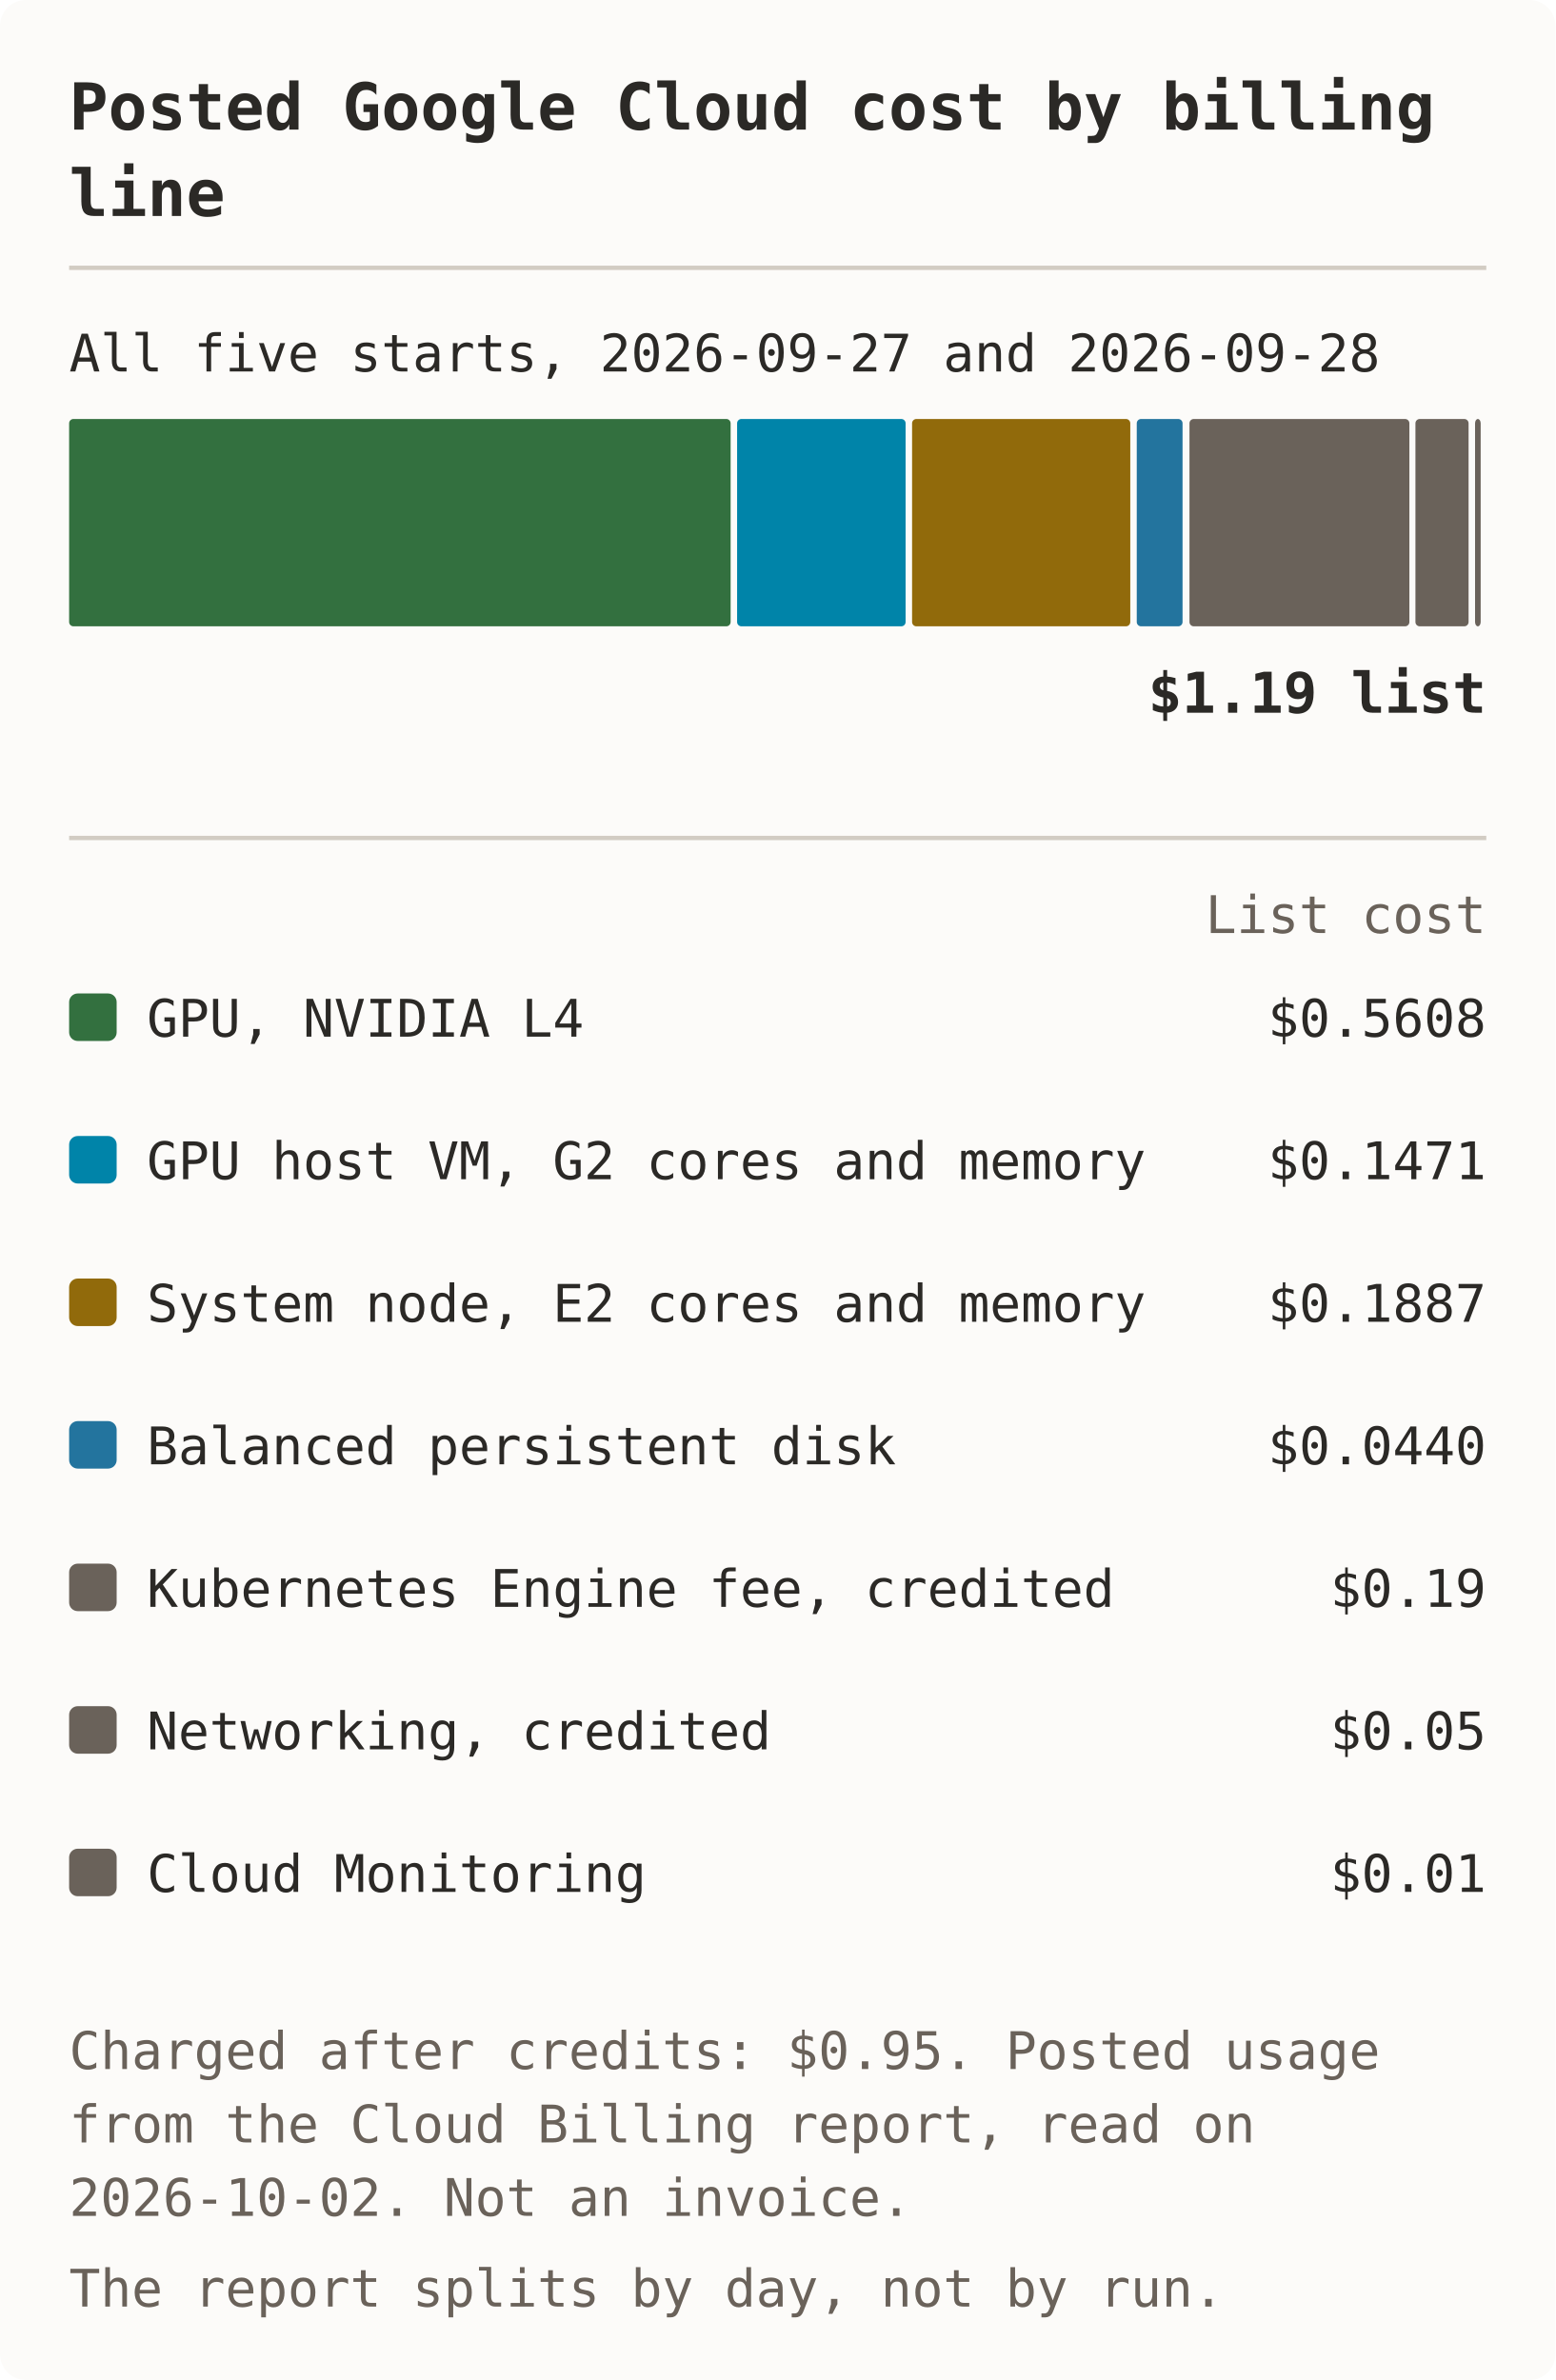
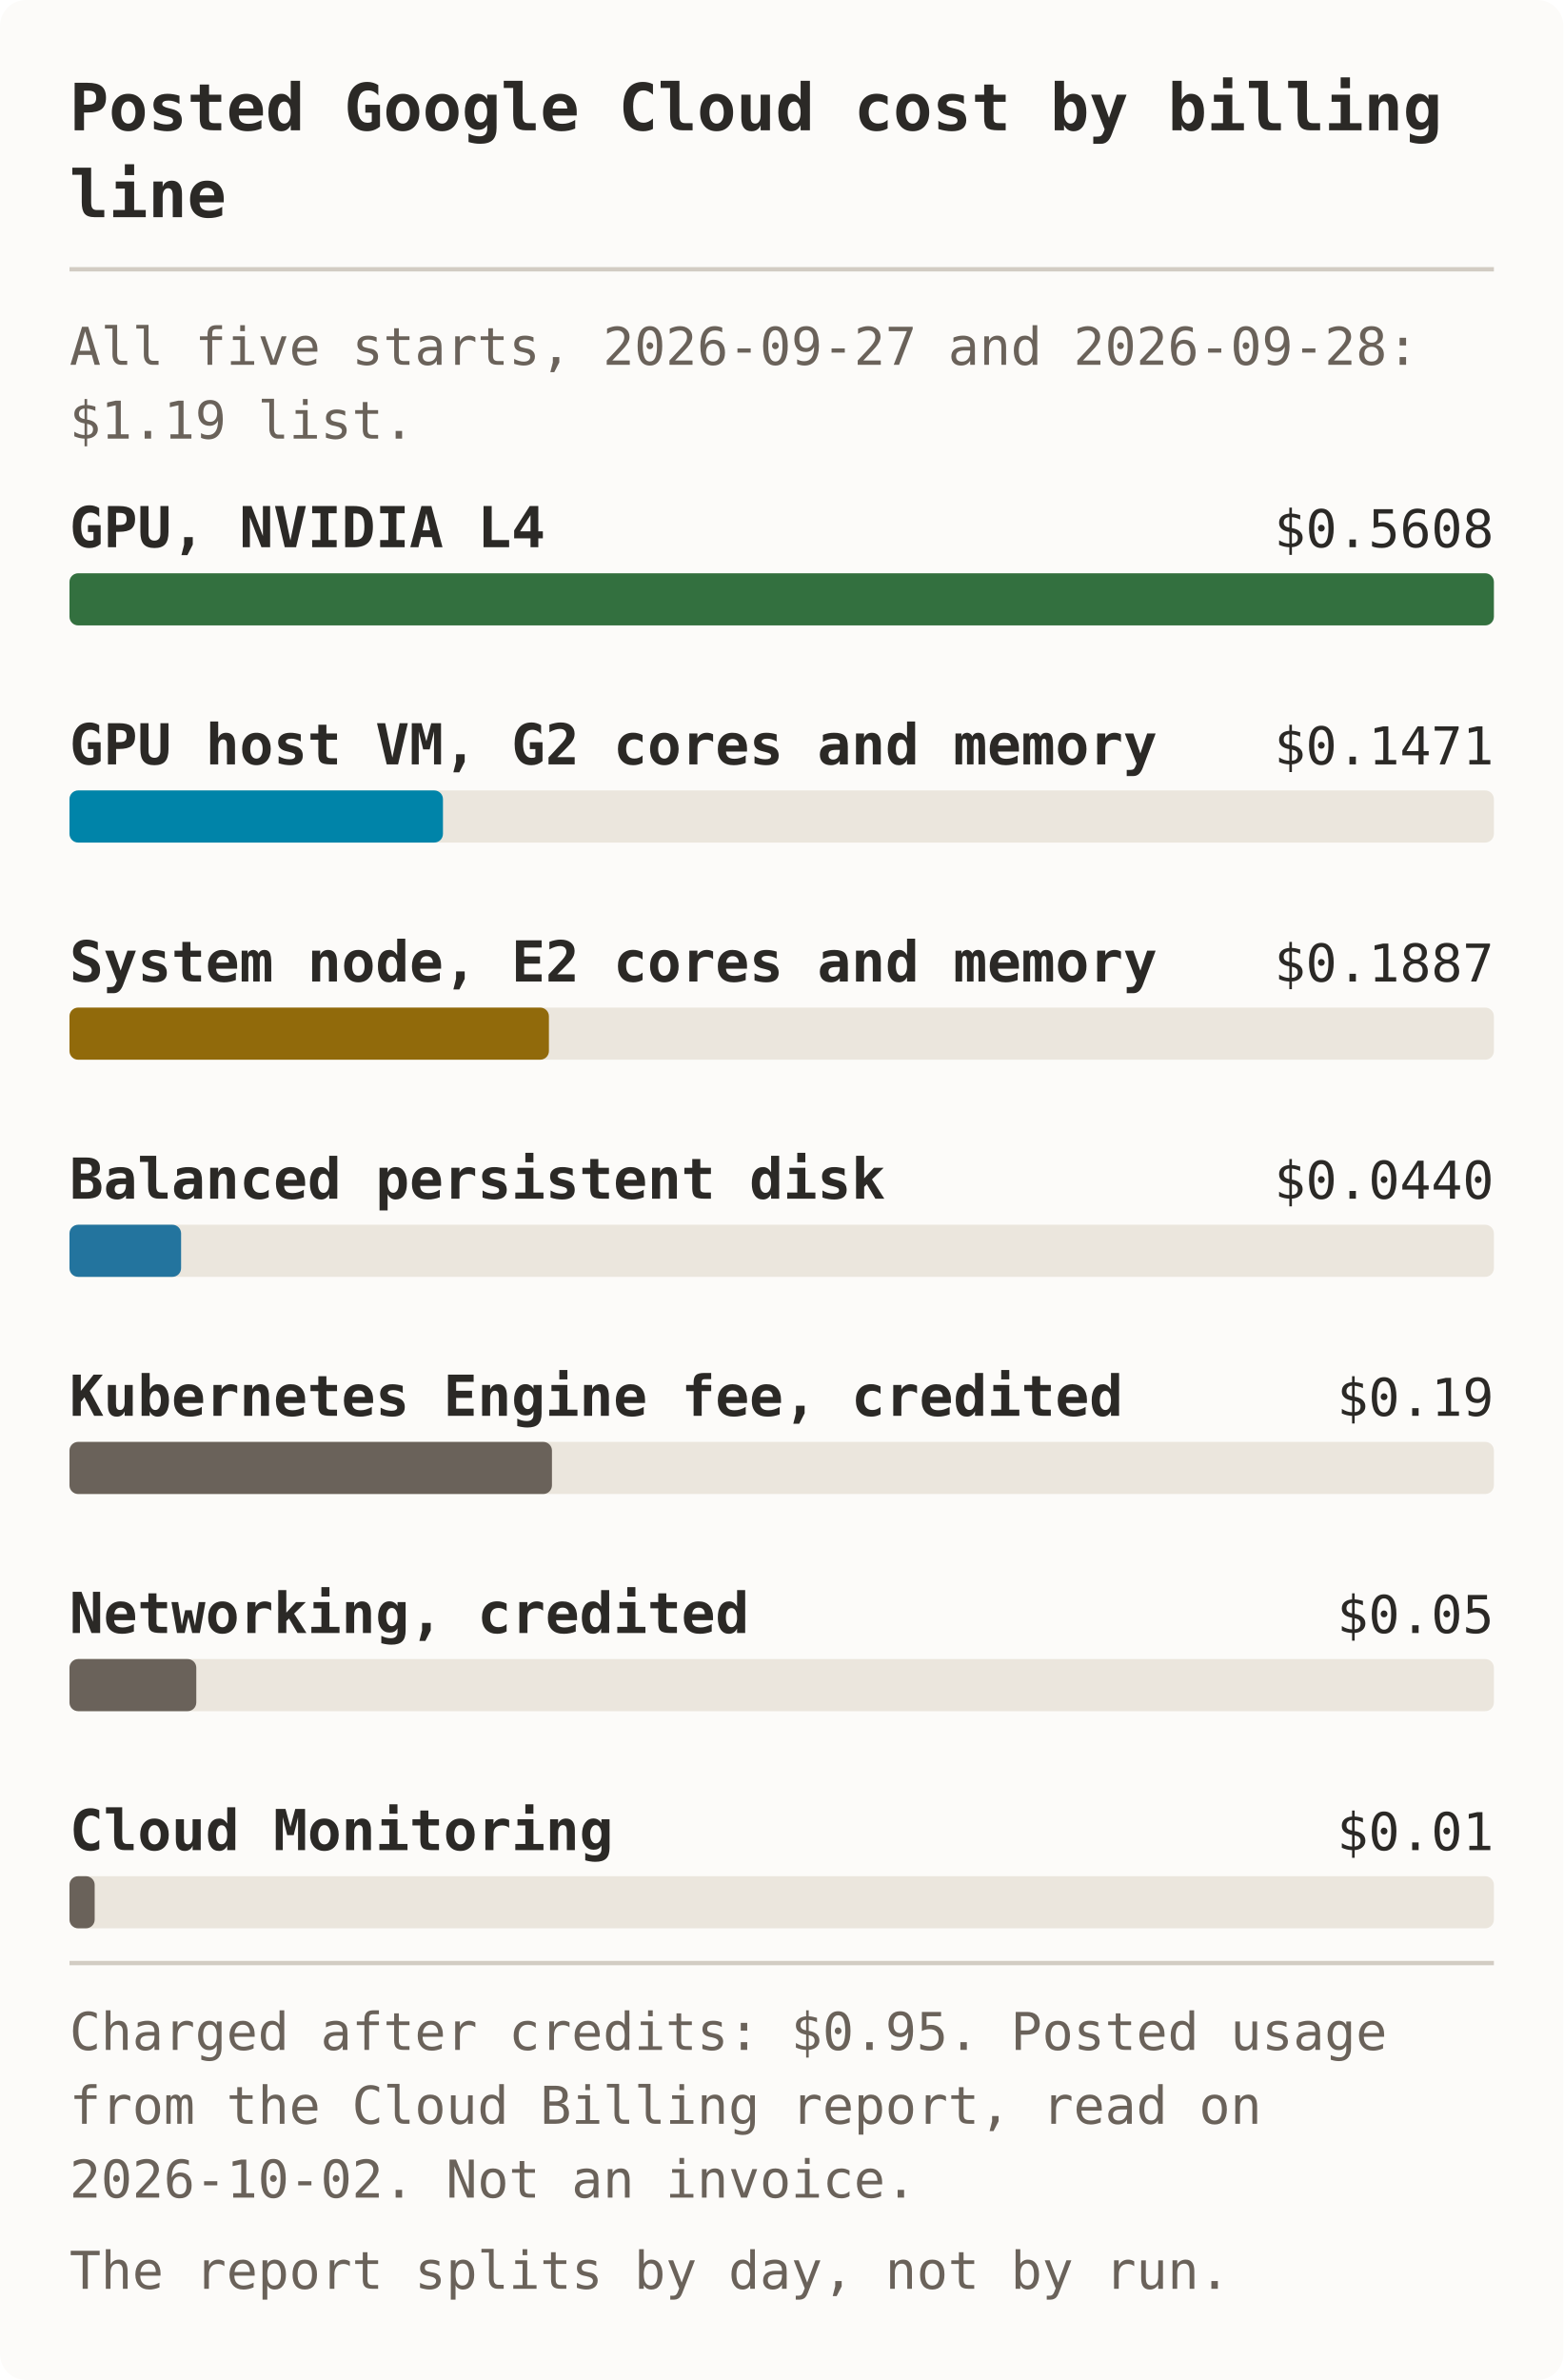
- <svg xmlns="http://www.w3.org/2000/svg" viewBox="0 0 360 551" role="img" font-family="ui-monospace, &quot;SFMono-Regular&quot;, &quot;SF Mono&quot;, Menlo, Consolas, monospace">
-   <rect width="360" height="551" rx="6" fill="#FCFBF9" />
+ <svg xmlns="http://www.w3.org/2000/svg" viewBox="0 0 360 548" role="img" font-family="ui-monospace, &quot;SFMono-Regular&quot;, &quot;SF Mono&quot;, Menlo, Consolas, monospace">
+   <rect width="360" height="548" rx="6" fill="#FCFBF9" />
  <text x="16" y="30" font-size="15" fill="#2B2926" font-weight="600">Posted Google Cloud cost by billing</text>
  <text x="16" y="50" font-size="15" fill="#2B2926" font-weight="600">line</text>
  <line x1="16" y1="62" x2="344" y2="62" stroke="#D2CCC3" />
-   <text x="16" y="86" font-size="12" fill="#2B2926">All five starts, 2026-09-27 and 2026-09-28</text>
-   <rect x="16.0" y="97" width="153.1" height="48" rx="1" fill="#33703F" />
-   <rect x="170.6" y="97" width="39.0" height="48" rx="1" fill="#0084A9" />
-   <rect x="211.1" y="97" width="50.5" height="48" rx="1" fill="#916A0B" />
-   <rect x="263.1" y="97" width="10.6" height="48" rx="1" fill="#23749E" />
-   <rect x="275.3" y="97" width="50.9" height="48" rx="1" fill="#6A625A" />
-   <rect x="327.6" y="97" width="12.3" height="48" rx="1" fill="#6A625A" />
-   <rect x="341.4" y="97" width="1.3" height="48" rx="1" fill="#6A625A" />
-   <text x="344" y="165" font-size="13" fill="#2B2926" text-anchor="end" font-weight="600">$1.19 list</text>
-   <line x1="16" y1="194" x2="344" y2="194" stroke="#D2CCC3" />
-   <text x="344" y="216" font-size="12" fill="#6A625A" text-anchor="end">List cost</text>
-   <rect x="16.0" y="230" width="11.0" height="11" rx="2" fill="#33703F" />
-   <text x="34" y="240" font-size="12" fill="#2B2926">GPU, NVIDIA L4</text>
-   <text x="344" y="240" font-size="12" fill="#2B2926" text-anchor="end">$0.5608</text>
-   <rect x="16.0" y="263" width="11.0" height="11" rx="2" fill="#0084A9" />
-   <text x="34" y="273" font-size="12" fill="#2B2926">GPU host VM, G2 cores and memory</text>
-   <text x="344" y="273" font-size="12" fill="#2B2926" text-anchor="end">$0.1471</text>
-   <rect x="16.0" y="296" width="11.0" height="11" rx="2" fill="#916A0B" />
-   <text x="34" y="306" font-size="12" fill="#2B2926">System node, E2 cores and memory</text>
-   <text x="344" y="306" font-size="12" fill="#2B2926" text-anchor="end">$0.1887</text>
-   <rect x="16.0" y="329" width="11.0" height="11" rx="2" fill="#23749E" />
-   <text x="34" y="339" font-size="12" fill="#2B2926">Balanced persistent disk</text>
-   <text x="344" y="339" font-size="12" fill="#2B2926" text-anchor="end">$0.0440</text>
-   <rect x="16.0" y="362" width="11.0" height="11" rx="2" fill="#6A625A" />
-   <text x="34" y="372" font-size="12" fill="#2B2926">Kubernetes Engine fee, credited</text>
-   <text x="344" y="372" font-size="12" fill="#2B2926" text-anchor="end">$0.19</text>
-   <rect x="16.0" y="395" width="11.0" height="11" rx="2" fill="#6A625A" />
-   <text x="34" y="405" font-size="12" fill="#2B2926">Networking, credited</text>
-   <text x="344" y="405" font-size="12" fill="#2B2926" text-anchor="end">$0.05</text>
-   <rect x="16.0" y="428" width="11.0" height="11" rx="2" fill="#6A625A" />
-   <text x="34" y="438" font-size="12" fill="#2B2926">Cloud Monitoring</text>
-   <text x="344" y="438" font-size="12" fill="#2B2926" text-anchor="end">$0.01</text>
-   <text x="16" y="479" font-size="12" fill="#6A625A">Charged after credits: $0.95. Posted usage</text>
-   <text x="16" y="496" font-size="12" fill="#6A625A">from the Cloud Billing report, read on</text>
-   <text x="16" y="513" font-size="12" fill="#6A625A">2026-10-02. Not an invoice.</text>
-   <text x="16" y="534" font-size="12" fill="#6A625A">The report splits by day, not by run.</text>
+   <text x="16" y="84" font-size="12" fill="#6A625A">All five starts, 2026-09-27 and 2026-09-28:</text>
+   <text x="16" y="101" font-size="12" fill="#6A625A">$1.19 list.</text>
+   <text x="16" y="126" font-size="13" fill="#2B2926" font-weight="600">GPU, NVIDIA L4</text>
+   <text x="344" y="126" font-size="12" fill="#2B2926" text-anchor="end">$0.5608</text>
+   <rect x="16.0" y="132" width="328.0" height="12" rx="2" fill="#EBE6DD" />
+   <rect x="16.0" y="132" width="328.0" height="12" rx="2" fill="#33703F" />
+   <text x="16" y="176" font-size="13" fill="#2B2926" font-weight="600">GPU host VM, G2 cores and memory</text>
+   <text x="344" y="176" font-size="12" fill="#2B2926" text-anchor="end">$0.1471</text>
+   <rect x="16.0" y="182" width="328.0" height="12" rx="2" fill="#EBE6DD" />
+   <rect x="16.0" y="182" width="86.0" height="12" rx="2" fill="#0084A9" />
+   <text x="16" y="226" font-size="13" fill="#2B2926" font-weight="600">System node, E2 cores and memory</text>
+   <text x="344" y="226" font-size="12" fill="#2B2926" text-anchor="end">$0.1887</text>
+   <rect x="16.0" y="232" width="328.0" height="12" rx="2" fill="#EBE6DD" />
+   <rect x="16.0" y="232" width="110.4" height="12" rx="2" fill="#916A0B" />
+   <text x="16" y="276" font-size="13" fill="#2B2926" font-weight="600">Balanced persistent disk</text>
+   <text x="344" y="276" font-size="12" fill="#2B2926" text-anchor="end">$0.0440</text>
+   <rect x="16.0" y="282" width="328.0" height="12" rx="2" fill="#EBE6DD" />
+   <rect x="16.0" y="282" width="25.7" height="12" rx="2" fill="#23749E" />
+   <text x="16" y="326" font-size="13" fill="#2B2926" font-weight="600">Kubernetes Engine fee, credited</text>
+   <text x="344" y="326" font-size="12" fill="#2B2926" text-anchor="end">$0.19</text>
+   <rect x="16.0" y="332" width="328.0" height="12" rx="2" fill="#EBE6DD" />
+   <rect x="16.0" y="332" width="111.1" height="12" rx="2" fill="#6A625A" />
+   <text x="16" y="376" font-size="13" fill="#2B2926" font-weight="600">Networking, credited</text>
+   <text x="344" y="376" font-size="12" fill="#2B2926" text-anchor="end">$0.05</text>
+   <rect x="16.0" y="382" width="328.0" height="12" rx="2" fill="#EBE6DD" />
+   <rect x="16.0" y="382" width="29.2" height="12" rx="2" fill="#6A625A" />
+   <text x="16" y="426" font-size="13" fill="#2B2926" font-weight="600">Cloud Monitoring</text>
+   <text x="344" y="426" font-size="12" fill="#2B2926" text-anchor="end">$0.01</text>
+   <rect x="16.0" y="432" width="328.0" height="12" rx="2" fill="#EBE6DD" />
+   <rect x="16.0" y="432" width="5.8" height="12" rx="2" fill="#6A625A" />
+   <line x1="16" y1="452" x2="344" y2="452" stroke="#D2CCC3" />
+   <text x="16" y="472" font-size="12" fill="#6A625A">Charged after credits: $0.95. Posted usage</text>
+   <text x="16" y="489" font-size="12" fill="#6A625A">from the Cloud Billing report, read on</text>
+   <text x="16" y="506" font-size="12" fill="#6A625A">2026-10-02. Not an invoice.</text>
+   <text x="16" y="527" font-size="12" fill="#6A625A">The report splits by day, not by run.</text>
</svg>
